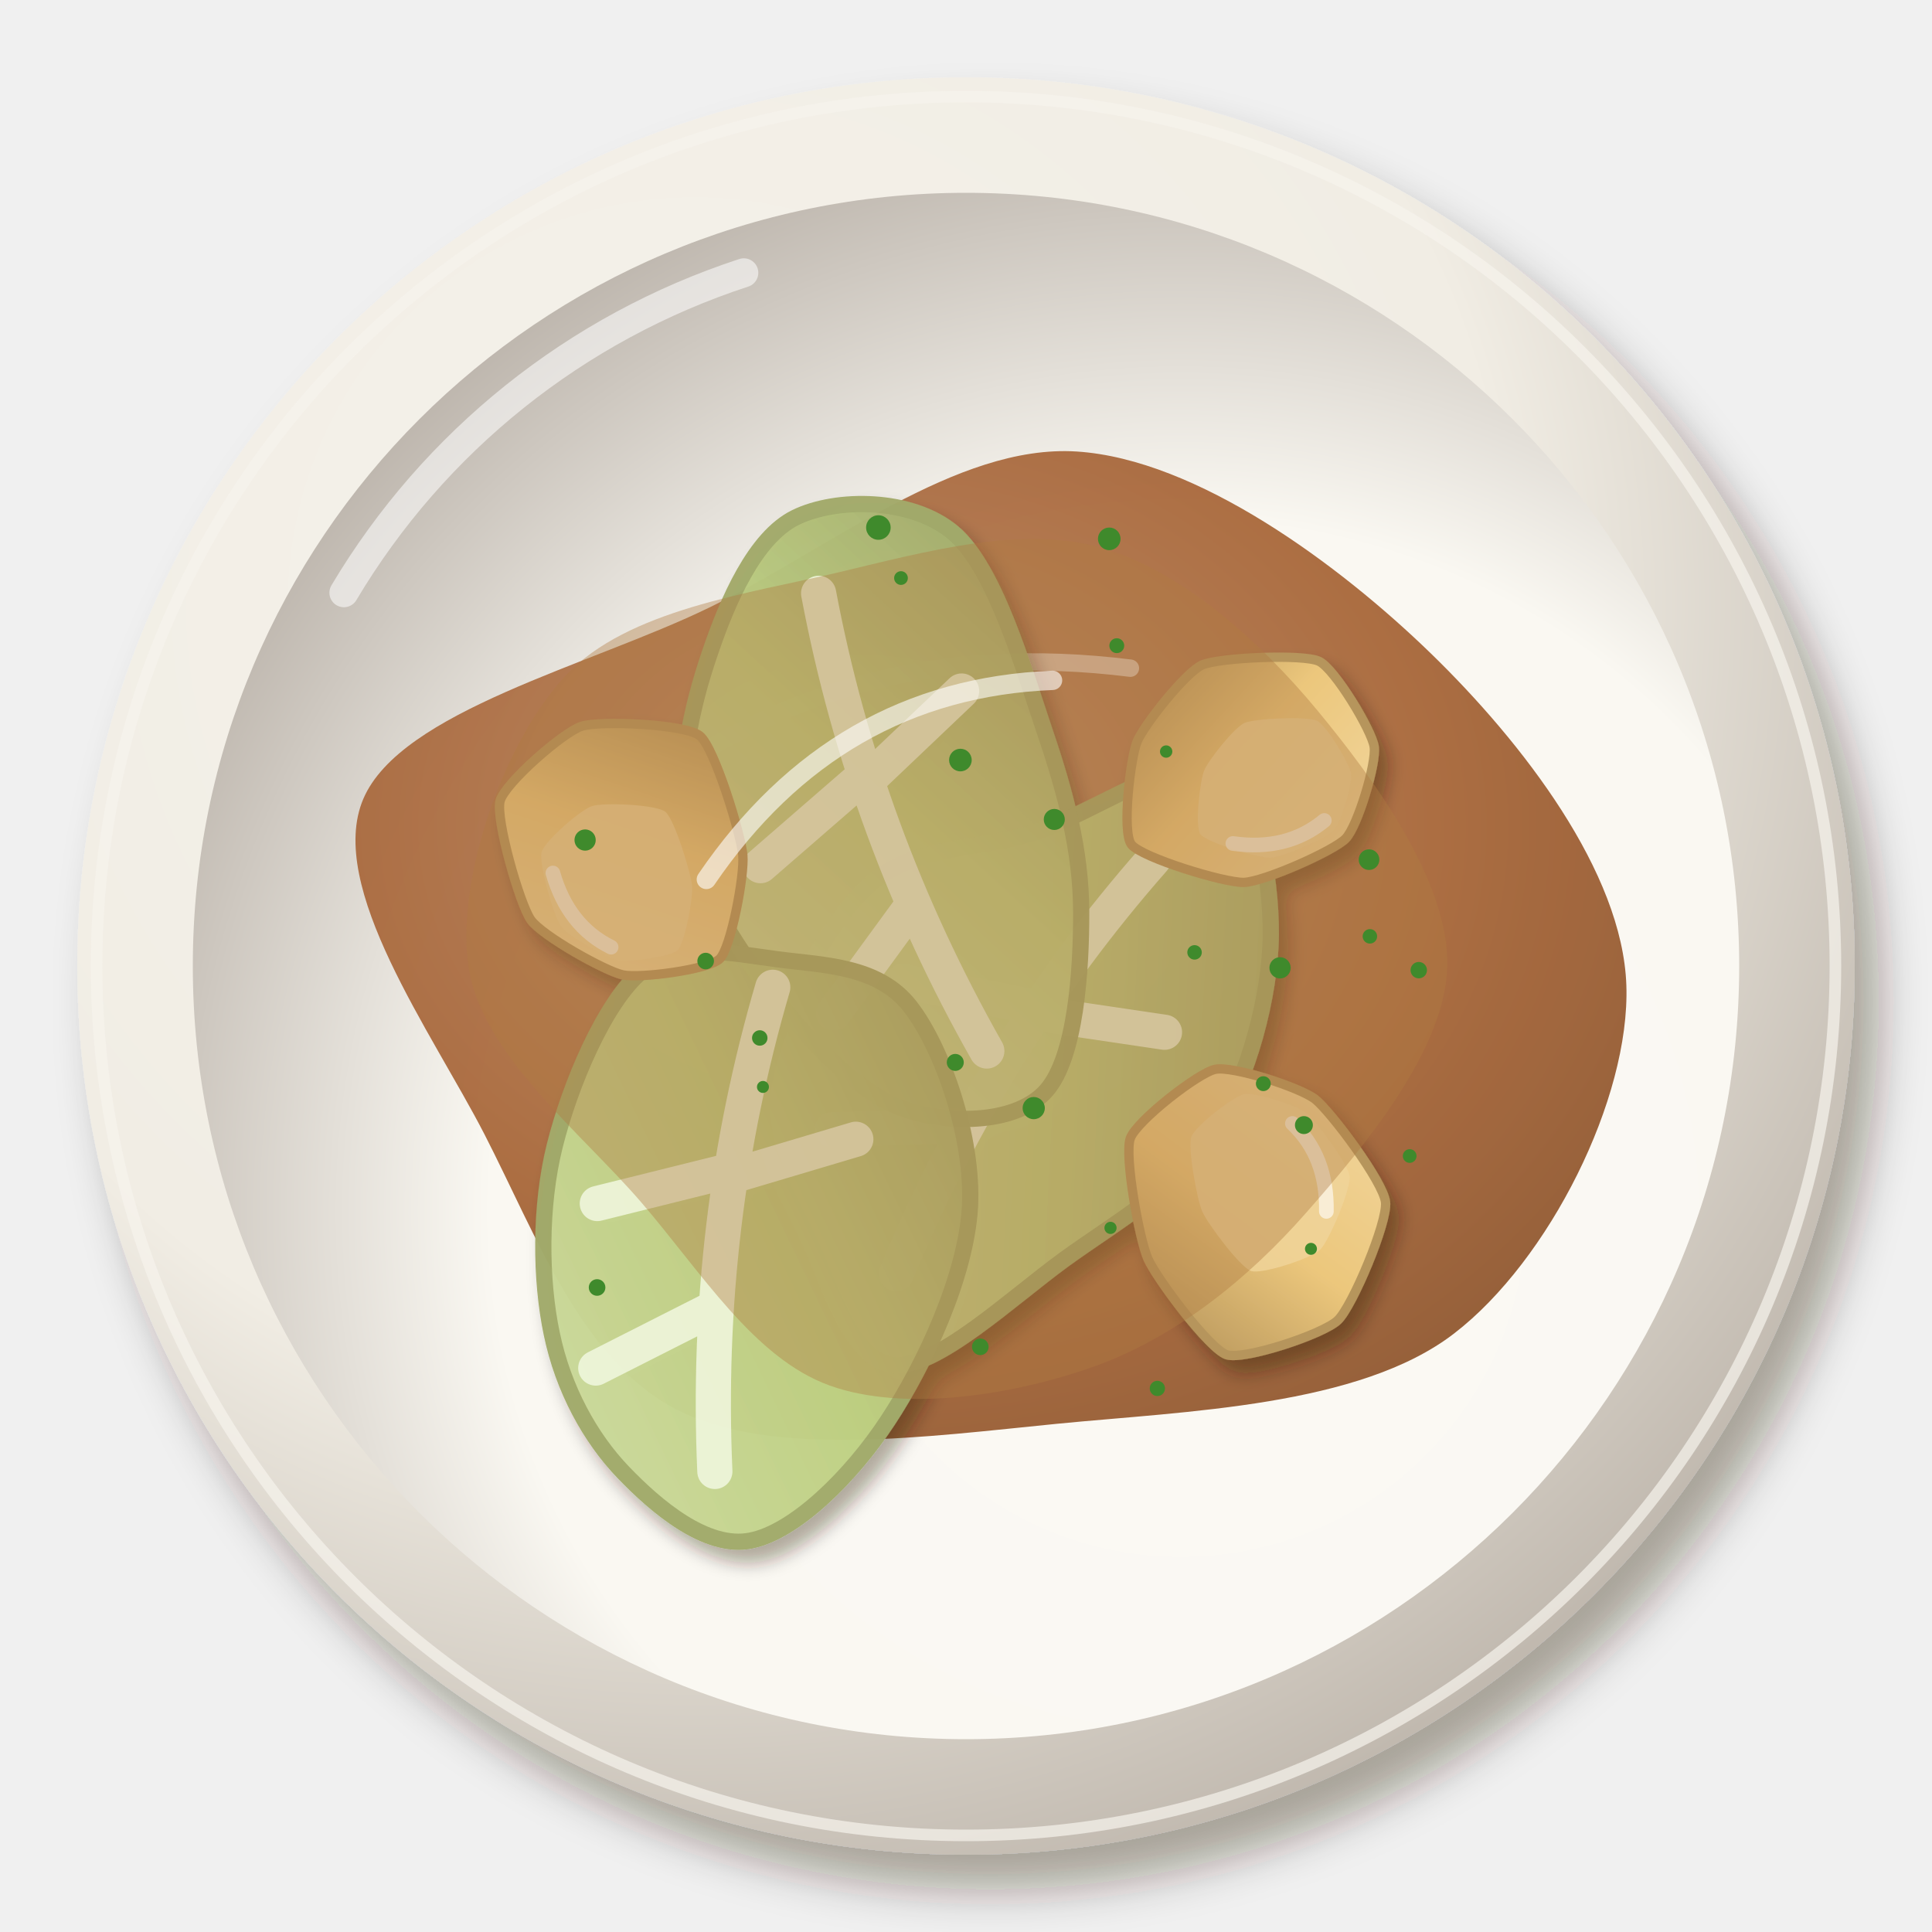
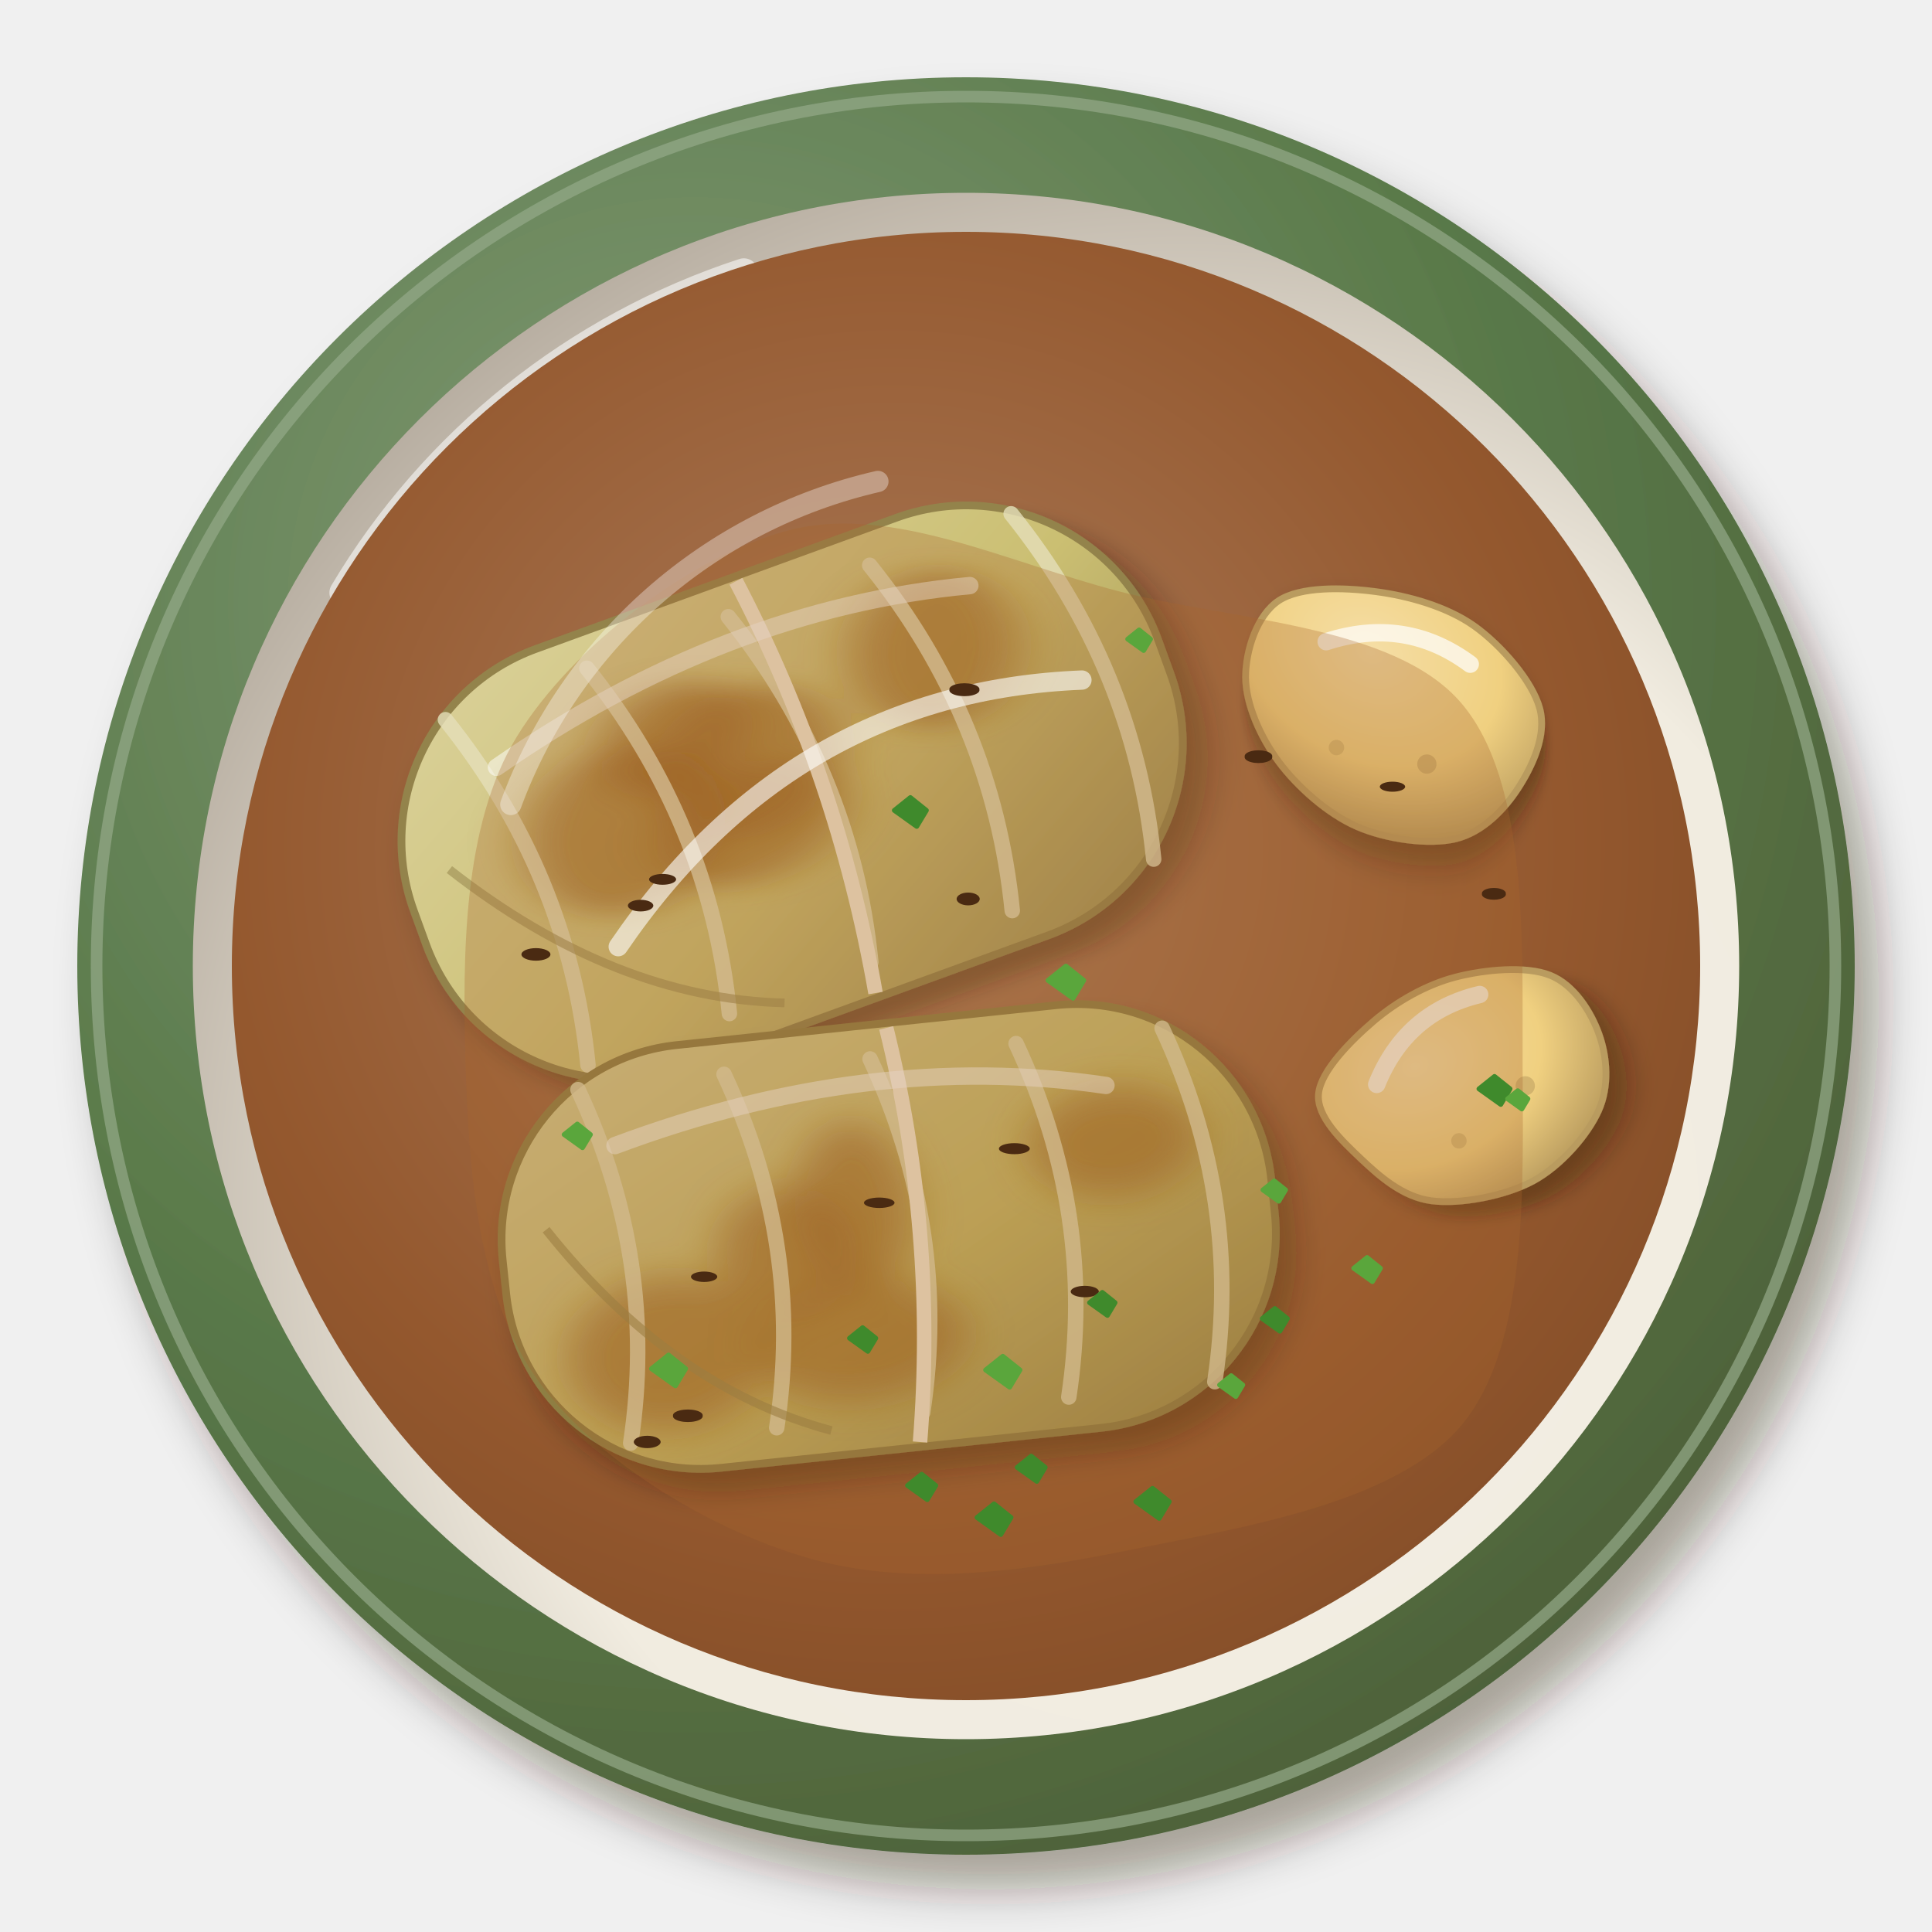
<svg xmlns="http://www.w3.org/2000/svg" viewBox="0 0 200 200" width="400" height="400">
  <defs>
    <filter id="de_kohlrouladen-1" x="-30%" y="-30%" width="160%" height="160%">
      <feDropShadow dx="2.52" dy="3.6" stdDeviation="2.34" flood-color="#2b1607" flood-opacity=".36" />
    </filter>
    <radialGradient id="de_kohlrouladen-2" cx="0.35" cy="0.3" r=".75">
-       <stop offset="0" stop-color="#f5f2eb" />
-       <stop offset=".6" stop-color="#f1ede4" />
-       <stop offset="1" stop-color="#bfb7ad" />
+       <stop offset="0" stop-color="#839b77" />
+       <stop offset=".6" stop-color="#5a7a4a" />
+       <stop offset="1" stop-color="#4e6139" />
    </radialGradient>
    <radialGradient id="de_kohlrouladen-3" cx="0.64" cy="0.66" r=".75">
-       <stop offset="0" stop-color="#fbf9f4" />
-       <stop offset=".6" stop-color="#faf8f2" />
-       <stop offset="1" stop-color="#b7afa6" />
+       <stop offset="0" stop-color="#f3eee4" />
+       <stop offset=".6" stop-color="#f1ece0" />
+       <stop offset="1" stop-color="#b1a79a" />
    </radialGradient>
-     <radialGradient id="de_kohlrouladen-4" cx="0.4" cy="0.38" r=".75">
-       <stop offset="0" stop-color="#b98561" />
-       <stop offset=".6" stop-color="#a8673a" />
-       <stop offset="1" stop-color="#8c552f" />
+     <radialGradient id="de_kohlrouladen-4" cx="0.45" cy="0.42" r=".75">
+       <stop offset="0" stop-color="#ac7d5c" />
+       <stop offset=".6" stop-color="#94582e" />
+       <stop offset="1" stop-color="#7a4724" />
    </radialGradient>
    <filter id="de_kohlrouladen-5" x="-30%" y="-30%" width="160%" height="160%">
-       <feDropShadow dx="0.98" dy="1.4" stdDeviation="0.91" flood-color="#2b1607" flood-opacity=".36" />
+       <feDropShadow dx="1.54" dy="2.2" stdDeviation="1.43" flood-color="#2b1607" flood-opacity=".36" />
    </filter>
    <linearGradient id="de_kohlrouladen-6" x1="0" y1="0" x2="1" y2="1">
-       <stop offset="0" stop-color="#cfdca2" />
-       <stop offset=".55" stop-color="#bfd083" />
-       <stop offset="1" stop-color="#a1aa6a" />
+       <stop offset="0" stop-color="#dbd29c" />
+       <stop offset=".55" stop-color="#cbbf72" />
+       <stop offset="1" stop-color="#9b8c52" />
    </linearGradient>
-     <linearGradient id="de_kohlrouladen-7" x1="0" y1="0" x2="1" y2="1">
-       <stop offset="0" stop-color="#f2d8a3" />
-       <stop offset=".55" stop-color="#ecc77c" />
-       <stop offset="1" stop-color="#b29159" />
+     <filter id="de_kohlrouladen-7" x="-30%" y="-30%" width="160%" height="160%">
+       <feGaussianBlur stdDeviation="2" />
+     </filter>
+     <linearGradient id="de_kohlrouladen-8" x1="0" y1="0" x2="1" y2="1">
+       <stop offset="0" stop-color="#d6cd94" />
+       <stop offset=".55" stop-color="#c4b866" />
+       <stop offset="1" stop-color="#968749" />
    </linearGradient>
+     <filter id="de_kohlrouladen-9" x="-30%" y="-30%" width="160%" height="160%">
+       <feDropShadow dx="1.26" dy="1.8" stdDeviation="1.17" flood-color="#2b1607" flood-opacity=".36" />
+     </filter>
+     <radialGradient id="de_kohlrouladen-10" cx="0.36" cy="0.32" r=".75">
+       <stop offset="0" stop-color="#f5dea6" />
+       <stop offset=".6" stop-color="#f0d080" />
+       <stop offset="1" stop-color="#b99b5e" />
+     </radialGradient>
  </defs>
  <g filter="url(#de_kohlrouladen-1)">
    <circle cx="100" cy="100" r="92" fill="url(#de_kohlrouladen-2)" />
  </g>
-   <circle cx="100" cy="100" r="90" fill="none" stroke="#f6f3ed" stroke-width="1.2" opacity=".7" />
+   <circle cx="100" cy="100" r="90" fill="none" stroke="#94a989" stroke-width="1.2" opacity=".7" />
  <circle cx="100" cy="100" r="80.04" fill="url(#de_kohlrouladen-3)" />
  <path d="M35.6,61.36 A75.44,75.44 0 0 1 77,28.24" stroke="#fff" stroke-width="3" fill="none" stroke-linecap="round" opacity=".55" />
-   <path transform="translate(100 102)" d="M68.36,0C68.76,11.73 60.36,28.48 50.53,36.04C40.71,43.61 22.82,44.07 9.42,45.39C-3.98,46.71 -19.98,48.96 -29.86,43.96C-39.74,38.97 -44.43,25.97 -49.85,15.42C-55.27,4.88 -66.27,-10.21 -62.39,-19.3C-58.51,-28.39 -38.88,-33.12 -26.57,-39.11C-14.26,-45.11 -0.99,-56.05 11.46,-55.26C23.91,-54.46 38.66,-43.55 48.14,-34.34C57.62,-25.13 67.96,-11.73 68.36,0Z" fill="url(#de_kohlrouladen-4)" opacity="0.95" />
-   <path transform="translate(100 102)" d="M-34.05,-19.46 Q-12.16,-36.48 17.02,-32.83" stroke="#fff" stroke-width="1.8" fill="none" stroke-linecap="round" opacity=".5" />
-   <g filter="url(#de_kohlrouladen-5)">
-     <g transform="translate(104.95 109.61) rotate(305) scale(2.8)">
-       <path d="M13.05,0C13.36,1.55 11.05,3.88 9.21,5.15C7.37,6.42 4.39,7.52 2.02,7.62C-0.35,7.73 -2.7,6.58 -5.01,5.78C-7.31,4.99 -11.02,4.23 -11.82,2.87C-12.62,1.51 -10.77,-0.73 -9.82,-2.38C-8.86,-4.03 -8.08,-6.07 -6.08,-7.03C-4.09,-7.98 -0.1,-8.57 2.14,-8.08C4.38,-7.6 5.55,-5.47 7.37,-4.12C9.19,-2.78 12.75,-1.55 13.05,0Z" fill="url(#de_kohlrouladen-6)" stroke="#a1aa6a" stroke-width=".6" opacity=".97" />
-       <path d="M-9,1 Q0,-1 9,0 M-3,0 L-6,-4 M2,-.5 L0,-5 M2,0 L4,4" stroke="#eef6dc" stroke-width="1.3" fill="none" stroke-linecap="round" opacity=".9" />
+   <circle cx="100" cy="100" r="76" fill="url(#de_kohlrouladen-4)" opacity="1" />
+   <g transform="translate(82 82) rotate(-20)">
+     <g filter="url(#de_kohlrouladen-5)">
+       <rect x="-41" y="-23" width="82" height="46" rx="21.16" fill="url(#de_kohlrouladen-6)" stroke="#93834c" stroke-width=".8" />
    </g>
-     <g transform="translate(92.11 85.52) rotate(253) scale(2.8)">
-       <path d="M11.93,0C12.2,1.65 11.38,4.33 9.68,5.42C7.98,6.5 4.18,6.43 1.72,6.5C-0.74,6.58 -2.94,6.49 -5.07,5.85C-7.19,5.21 -10.18,4.07 -11.04,2.68C-11.9,1.29 -11.21,-1.06 -10.21,-2.48C-9.21,-3.89 -7.06,-5.03 -5.04,-5.82C-3.02,-6.61 -0.27,-7.46 1.91,-7.24C4.1,-7.02 6.38,-5.71 8.05,-4.5C9.72,-3.3 11.66,-1.65 11.93,0Z" fill="url(#de_kohlrouladen-6)" stroke="#a1aa6a" stroke-width=".6" opacity=".97" />
-       <path d="M-9,1 Q0,-1 9,0 M-3,0 L-6,-4 M2,-.5 L0,-5 M2,0 L4,4" stroke="#eef6dc" stroke-width="1.3" fill="none" stroke-linecap="round" opacity=".9" />
+     <g filter="url(#de_kohlrouladen-7)">
+       <ellipse cx="-17.68" cy="-2.23" rx="10.62" ry="8.52" fill="#9a6420" opacity=".6" />
+       <ellipse cx="18.84" cy="-8.9" rx="8.9" ry="8.12" fill="#9a6420" opacity=".6" />
+       <ellipse cx="-9.62" cy="-9.42" rx="8.34" ry="5.66" fill="#9a6420" opacity=".6" />
+       <ellipse cx="-4.95" cy="1.67" rx="10.26" ry="5.94" fill="#9a6420" opacity=".6" />
+       <ellipse cx="-3.37" cy="-4.63" rx="10.25" ry="7.56" fill="#9a6420" opacity=".6" />
    </g>
-     <g transform="translate(75.62 127.02) rotate(280) scale(2.8)">
-       <path d="M10.05,0C10.12,1.67 10.48,3.7 9.18,5.13C7.88,6.57 4.81,8.28 2.27,8.59C-0.27,8.89 -3.78,7.95 -6.04,6.97C-8.3,6 -10.7,4.29 -11.29,2.74C-11.89,1.19 -10.66,-0.91 -9.62,-2.33C-8.58,-3.76 -6.95,-5.06 -5.04,-5.82C-3.13,-6.59 -0.46,-7.08 1.83,-6.92C4.12,-6.76 7.36,-6.03 8.73,-4.88C10.1,-3.73 9.97,-1.67 10.05,0Z" fill="url(#de_kohlrouladen-6)" stroke="#a1aa6a" stroke-width=".6" opacity=".97" />
-       <path d="M-9,1 Q0,-1 9,0 M-3,0 L-6,-4 M2,-.5 L0,-5 M2,0 L4,4" stroke="#eef6dc" stroke-width="1.3" fill="none" stroke-linecap="round" opacity=".9" />
+     <path d="M-31.16,-19.32 Q-24.6,0 -29.52,19.32M-15.58,-19.32 Q-9.02,0 -13.94,19.32M0,-19.32 Q6.56,0 1.64,19.32M15.58,-19.32 Q22.14,0 17.22,19.32M31.16,-19.32 Q37.72,0 32.8,19.32" stroke="#e5dfb9" stroke-width="1.6" fill="none" stroke-linecap="round" opacity=".8" />
+     <path d="M-36.08,-4.6 Q-24.6,13.8 -8.2,20.24" stroke="#9b8c52" stroke-width=".9" fill="none" opacity=".6" />
+     <path d="M2,-22.5 Q5,0 1,22.5" stroke="#f4ead2" stroke-width="1.5" fill="none" />
+     <path d="M-27.88,-12.88 Q0,-20.24 24.6,-13.8" stroke="#fff" stroke-width="1.8" fill="none" stroke-linecap="round" opacity=".5" />
+   </g>
+   <g transform="translate(92 128) rotate(-6)">
+     <g filter="url(#de_kohlrouladen-5)">
+       <rect x="-40" y="-22" width="80" height="44" rx="20.24" fill="url(#de_kohlrouladen-8)" stroke="#8e7f44" stroke-width=".8" />
    </g>
-     <g transform="translate(65.19 88.97) rotate(240) scale(1.38)">
-       <path d="M10.46,1.86C10.16,3.27 6.73,8.67 5.41,9.19C4.09,9.71 -2.56,8.16 -3.96,7.51C-5.36,6.86 -9.53,3.26 -9.83,2.13C-10.13,1.01 -8.13,-3.78 -7.25,-4.77C-6.37,-5.76 -1.68,-8.55 -0.22,-8.69C1.24,-8.82 7.68,-7.2 8.66,-6.23C9.64,-5.27 10.76,0.44 10.46,1.86Z" fill="url(#de_kohlrouladen-7)" stroke="#b6955b" stroke-width=".7" />
-       <path d="M4.88,-0.45C4.7,0.43 2.58,3.78 1.76,4.1C0.94,4.42 -3.19,3.46 -4.05,3.06C-4.92,2.66 -7.51,0.42 -7.69,-0.28C-7.88,-0.98 -6.64,-3.94 -6.09,-4.56C-5.55,-5.17 -2.64,-6.9 -1.74,-6.98C-0.83,-7.07 3.16,-6.06 3.77,-5.46C4.38,-4.87 5.07,-1.33 4.88,-0.45Z" fill="#f0d399" opacity=".85" />
-       <path d="M-5,-4.5 Q-2,-6.5 2,-5.5" stroke="#fff" stroke-width="1.1" fill="none" stroke-linecap="round" opacity=".6" />
+     <g filter="url(#de_kohlrouladen-7)">
+       <ellipse cx="24.27" cy="-7.38" rx="8.88" ry="5.74" fill="#9a6420" opacity=".6" />
+       <ellipse cx="-10.69" cy="0.55" rx="7.17" ry="6.86" fill="#9a6420" opacity=".6" />
+       <ellipse cx="-4.16" cy="10.41" rx="11.13" ry="6.31" fill="#9a6420" opacity=".6" />
+       <ellipse cx="-3.15" cy="-3.3" rx="6.1" ry="8.96" fill="#9a6420" opacity=".6" />
+       <ellipse cx="-23.84" cy="9.7" rx="10.57" ry="8.02" fill="#9a6420" opacity=".6" />
    </g>
-     <g transform="translate(129.29 124.42) rotate(77) scale(1.38)">
-       <path d="M10.8,4.2C10.09,5.38 4.06,8.03 2.47,8.34C0.87,8.65 -5.49,8.34 -6.65,7.6C-7.82,6.85 -10.29,1.52 -10.26,0.23C-10.24,-1.07 -7.54,-5.63 -6.39,-6.57C-5.23,-7.5 0.81,-10.17 2.33,-9.98C3.85,-9.79 9.38,-5.8 10.15,-4.5C10.93,-3.2 11.5,3.02 10.8,4.2Z" fill="url(#de_kohlrouladen-7)" stroke="#b6955b" stroke-width=".7" />
-       <path d="M5.09,1C4.66,1.73 0.92,3.38 -0.07,3.57C-1.06,3.76 -5,3.57 -5.73,3.11C-6.45,2.65 -7.98,-0.65 -7.96,-1.46C-7.95,-2.26 -6.28,-5.09 -5.56,-5.67C-4.85,-6.25 -1.1,-7.91 -0.16,-7.79C0.78,-7.67 4.21,-5.2 4.7,-4.39C5.18,-3.59 5.53,0.27 5.09,1Z" fill="#f0d399" opacity=".85" />
-       <path d="M-5,-4.5 Q-2,-6.5 2,-5.5" stroke="#fff" stroke-width="1.1" fill="none" stroke-linecap="round" opacity=".6" />
+     <path d="M-30.4,-18.48 Q-24,0 -28.8,18.48M-15.2,-18.48 Q-8.8,0 -13.6,18.48M0,-18.48 Q6.4,0 1.6,18.48M15.2,-18.48 Q21.6,0 16.8,18.48M30.4,-18.48 Q36.8,0 32,18.48" stroke="#e2dcb3" stroke-width="1.6" fill="none" stroke-linecap="round" opacity=".8" />
+     <path d="M-35.2,-4.4 Q-24,13.2 -8,19.36" stroke="#968749" stroke-width=".9" fill="none" opacity=".6" />
+     <path d="M2,-21.5 Q5,0 1,21.5" stroke="#f4ead2" stroke-width="1.5" fill="none" />
+     <path d="M-27.2,-12.32 Q0,-19.36 24,-13.2" stroke="#fff" stroke-width="1.8" fill="none" stroke-linecap="round" opacity=".5" />
+   </g>
+   <g transform="translate(144 74) rotate(30)">
+     <g filter="url(#de_kohlrouladen-9)">
+       <path d="M15.19,0C15.05,2.68 14.27,5.81 12.2,7.78C10.12,9.74 6.04,11.4 2.73,11.78C-0.57,12.15 -4.67,11.3 -7.62,10.03C-10.57,8.76 -13.59,6.55 -14.99,4.15C-16.38,1.74 -17.18,-2.02 -15.98,-4.42C-14.78,-6.82 -10.92,-8.94 -7.78,-10.24C-4.64,-11.55 -0.62,-12.59 2.85,-12.27C6.31,-11.94 10.93,-10.33 12.99,-8.28C15.05,-6.24 15.32,-2.68 15.19,0Z" fill="url(#de_kohlrouladen-10)" stroke="#b99b5e" stroke-width=".7" />
    </g>
-     <g transform="translate(129.58 79.48) rotate(174) scale(1.38)">
-       <path d="M8.36,2.83C7.74,4 4.19,7.64 2.89,8.06C1.58,8.48 -4.73,8.1 -5.85,7.42C-6.97,6.74 -9.25,1.84 -9.3,0.61C-9.36,-0.62 -7.45,-5.17 -6.46,-6.01C-5.48,-6.84 0,-8.6 1.48,-8.49C2.95,-8.38 8.95,-5.82 9.58,-4.78C10.21,-3.75 8.97,1.65 8.36,2.83Z" fill="url(#de_kohlrouladen-7)" stroke="#b6955b" stroke-width=".7" />
-       <path d="M3.58,0.15C3.2,0.88 1,3.14 0.19,3.4C-0.62,3.66 -4.53,3.42 -5.23,3C-5.92,2.58 -7.33,-0.46 -7.37,-1.22C-7.4,-1.99 -6.22,-4.81 -5.61,-5.33C-5,-5.84 -1.6,-6.93 -0.69,-6.86C0.23,-6.79 3.95,-5.21 4.34,-4.57C4.73,-3.92 3.96,-0.58 3.58,0.15Z" fill="#f0d399" opacity=".85" />
-       <path d="M-5,-4.5 Q-2,-6.5 2,-5.5" stroke="#fff" stroke-width="1.1" fill="none" stroke-linecap="round" opacity=".6" />
+     <circle cx="5.76" cy="2.56" r="1" fill="#b5985b" opacity=".5" />
+     <circle cx="-3.2" cy="5.76" r=".8" fill="#b5985b" opacity=".4" />
+     <path d="M-9.6,-3.2 Q-3.84,-9.6 4.48,-8.64" stroke="#fff" stroke-width="1.8" fill="none" stroke-linecap="round" opacity=".7" />
+   </g>
+   <g transform="translate(152 112) rotate(-20)">
+     <g filter="url(#de_kohlrouladen-9)">
+       <path d="M14.4,0C14.39,2.48 13.58,5.43 11.64,7.42C9.7,9.41 6.01,11.46 2.77,11.93C-0.47,12.4 -5.13,11.64 -7.79,10.26C-10.45,8.88 -11.98,6.05 -13.18,3.65C-14.38,1.25 -16.02,-2 -14.99,-4.15C-13.97,-6.3 -9.95,-8.18 -7.04,-9.27C-4.13,-10.35 -0.66,-10.95 2.47,-10.65C5.6,-10.35 9.74,-9.26 11.73,-7.48C13.72,-5.71 14.42,-2.48 14.4,0Z" fill="url(#de_kohlrouladen-10)" stroke="#b99b5e" stroke-width=".7" />
    </g>
+     <circle cx="5.4" cy="2.4" r="1" fill="#b5985b" opacity=".5" />
+     <circle cx="-3" cy="5.4" r=".8" fill="#b5985b" opacity=".4" />
+     <path d="M-9,-3 Q-3.6,-9 4.2,-8.1" stroke="#fff" stroke-width="1.8" fill="none" stroke-linecap="round" opacity=".7" />
  </g>
-   <path transform="translate(100 100)" d="M49.82,0C49.63,8.67 41.25,18.67 35.19,25.57C29.13,32.47 21.67,38.41 13.45,41.39C5.23,44.37 -6.26,46.25 -14.11,43.43C-21.96,40.6 -27.4,31.68 -33.64,24.44C-39.87,17.2 -50.22,9.09 -51.51,0C-52.81,-9.09 -47.8,-23.3 -41.42,-30.09C-35.04,-36.88 -22.48,-38.55 -13.24,-40.74C-3.99,-42.94 5.79,-45.66 14.06,-43.28C22.33,-40.89 30.43,-33.65 36.39,-26.44C42.35,-19.23 50.02,-8.67 49.82,0Z" fill="#b07a40" opacity="0.4" />
-   <path transform="translate(100 100)" d="M-26.88,-8.96 Q-13.44,-28.67 8.96,-29.57" stroke="#fff" stroke-width="2" fill="none" stroke-linecap="round" opacity=".6" />
-   <circle cx="61.81" cy="133.28" r="0.86" fill="#3f8a2c" />
-   <circle cx="132.51" cy="100.19" r="1.1" fill="#3f8a2c" />
-   <circle cx="119.81" cy="143.73" r="0.79" fill="#3f8a2c" />
-   <circle cx="78.65" cy="107.45" r="0.8" fill="#3f8a2c" />
-   <circle cx="135.71" cy="129.28" r="0.62" fill="#3f8a2c" />
-   <circle cx="90.93" cy="54.61" r="1.27" fill="#3f8a2c" />
-   <circle cx="134.98" cy="116.47" r="0.93" fill="#3f8a2c" />
-   <circle cx="145.93" cy="119.67" r="0.71" fill="#3f8a2c" />
-   <circle cx="115.61" cy="66.84" r="0.77" fill="#3f8a2c" />
-   <circle cx="107.01" cy="114.71" r="1.15" fill="#3f8a2c" />
-   <circle cx="141.81" cy="96.93" r="0.75" fill="#3f8a2c" />
-   <circle cx="101.48" cy="139.42" r="0.86" fill="#3f8a2c" />
-   <circle cx="93.27" cy="59.84" r="0.71" fill="#3f8a2c" />
-   <circle cx="60.57" cy="86.96" r="1.1" fill="#3f8a2c" />
-   <circle cx="98.89" cy="109.98" r="0.88" fill="#3f8a2c" />
-   <circle cx="146.87" cy="100.43" r="0.85" fill="#3f8a2c" />
-   <circle cx="114.96" cy="127.11" r="0.63" fill="#3f8a2c" />
-   <circle cx="73.05" cy="99.49" r="0.86" fill="#3f8a2c" />
-   <circle cx="120.72" cy="77.8" r="0.64" fill="#3f8a2c" />
-   <circle cx="141.72" cy="88.99" r="1.07" fill="#3f8a2c" />
-   <circle cx="130.78" cy="112.18" r="0.77" fill="#3f8a2c" />
-   <circle cx="123.66" cy="98.59" r="0.75" fill="#3f8a2c" />
-   <circle cx="109.14" cy="84.83" r="1.09" fill="#3f8a2c" />
-   <circle cx="114.83" cy="55.78" r="1.17" fill="#3f8a2c" />
-   <circle cx="99.42" cy="78.68" r="1.17" fill="#3f8a2c" />
-   <circle cx="78.98" cy="112.52" r="0.62" fill="#3f8a2c" />
+   <path transform="translate(100 110)" d="M57.62,0C57.65,12.43 58.29,28.94 51.43,37.37C44.56,45.79 27.77,48.25 16.43,50.56C5.08,52.86 -6.46,54.22 -16.64,51.2C-26.81,48.18 -38.77,40.96 -44.64,32.43C-50.5,23.9 -51.5,11.03 -51.81,0C-52.11,-11.03 -52.13,-24.57 -46.48,-33.77C-40.84,-42.97 -28.32,-52.7 -17.94,-55.2C-7.55,-57.7 4.32,-51.77 15.85,-48.78C27.38,-45.78 44.29,-45.37 51.25,-37.24C58.22,-29.11 57.59,-12.43 57.62,0Z" fill="#a8642a" opacity="0.3" />
+   <path transform="translate(100 110)" d="M-36,-12 Q-18,-38.4 12,-39.6" stroke="#fff" stroke-width="2" fill="none" stroke-linecap="round" opacity=".6" />
+   <path d="M69.67,146.56a1.54,0.6 0 1 0 3.07,0a1.54,0.6 0 1 0 -3.07,0ZM98.28,71.4a1.56,0.62 0 1 0 3.11,0a1.56,0.62 0 1 0 -3.11,0ZM142.84,81.44a1.31,0.52 0 1 0 2.62,0a1.31,0.52 0 1 0 -2.62,0ZM153.41,92.53a1.24,0.56 0 1 0 2.47,0a1.24,0.56 0 1 0 -2.47,0ZM65,93.75a1.31,0.6 0 1 0 2.63,0a1.31,0.6 0 1 0 -2.63,0ZM128.85,78.33a1.43,0.61 0 1 0 2.85,0a1.43,0.61 0 1 0 -2.85,0ZM103.41,118.91a1.59,0.57 0 1 0 3.19,0a1.59,0.57 0 1 0 -3.19,0ZM71.53,132.17a1.36,0.54 0 1 0 2.72,0a1.36,0.54 0 1 0 -2.72,0ZM53.98,98.8a1.5,0.65 0 1 0 3,0a1.5,0.65 0 1 0 -3,0ZM65.61,149.27a1.39,0.64 0 1 0 2.78,0a1.39,0.64 0 1 0 -2.78,0ZM99.03,93.06a1.19,0.66 0 1 0 2.39,0a1.19,0.66 0 1 0 -2.39,0ZM89.44,124.51a1.58,0.54 0 1 0 3.16,0a1.58,0.54 0 1 0 -3.16,0ZM110.84,133.7a1.45,0.59 0 1 0 2.91,0a1.45,0.59 0 1 0 -2.91,0ZM67.19,91.03a1.4,0.56 0 1 0 2.8,0a1.4,0.56 0 1 0 -2.8,0Z" fill="#4a2a12" stroke="#40230e" stroke-width="0" />
+   <path d="M101.14,157.09l1.76,-1.41l1.76,1.41l-1.06,1.76ZM105.3,151.9l1.45,-1.16l1.45,1.16l-0.87,1.45ZM112.79,134.85l1.32,-1.06l1.32,1.06l-0.79,1.32ZM92.58,83.89l1.66,-1.33l1.66,1.33l-1,1.66ZM117.58,155.45l1.73,-1.38l1.73,1.38l-1.04,1.73ZM87.94,138.53l1.36,-1.09l1.36,1.09l-0.82,1.36ZM153.1,112.72l1.61,-1.29l1.61,1.29l-0.96,1.61ZM93.95,153.78l1.46,-1.17l1.46,1.17l-0.88,1.46ZM130.67,136.5l1.3,-1.04l1.3,1.04l-0.78,1.3Z" fill="#3f8a2c" stroke="#3f8a2c" stroke-width=".5" stroke-linejoin="round" />
+   <path d="M67.44,141.69l1.77,-1.42l1.77,1.42l-1.06,1.77ZM116.74,66.16l1.18,-0.95l1.18,0.95l-0.71,1.18ZM108.49,101.49l1.85,-1.48l1.85,1.48l-1.11,1.85ZM130.74,123.18l1.17,-0.93l1.17,0.93l-0.7,1.17ZM102.03,141.82l1.78,-1.42l1.78,1.42l-1.07,1.78ZM140.14,131.29l1.38,-1.11l1.38,1.11l-0.83,1.38ZM156.07,113.75l1.05,-0.84l1.05,0.84l-0.63,1.05ZM58.4,117.45l1.36,-1.09l1.36,1.09l-0.82,1.36ZM126.25,143.37l1.2,-0.96l1.2,0.96l-0.72,1.2Z" fill="#5aa63c" stroke="#5aa63c" stroke-width=".5" stroke-linejoin="round" />
+   <path d="M52.88,83.28 A53.2,53.2 0 0 1 90.88,49.84" stroke="#fff" stroke-width="2.2" fill="none" stroke-linecap="round" opacity="0.35" />
</svg>
